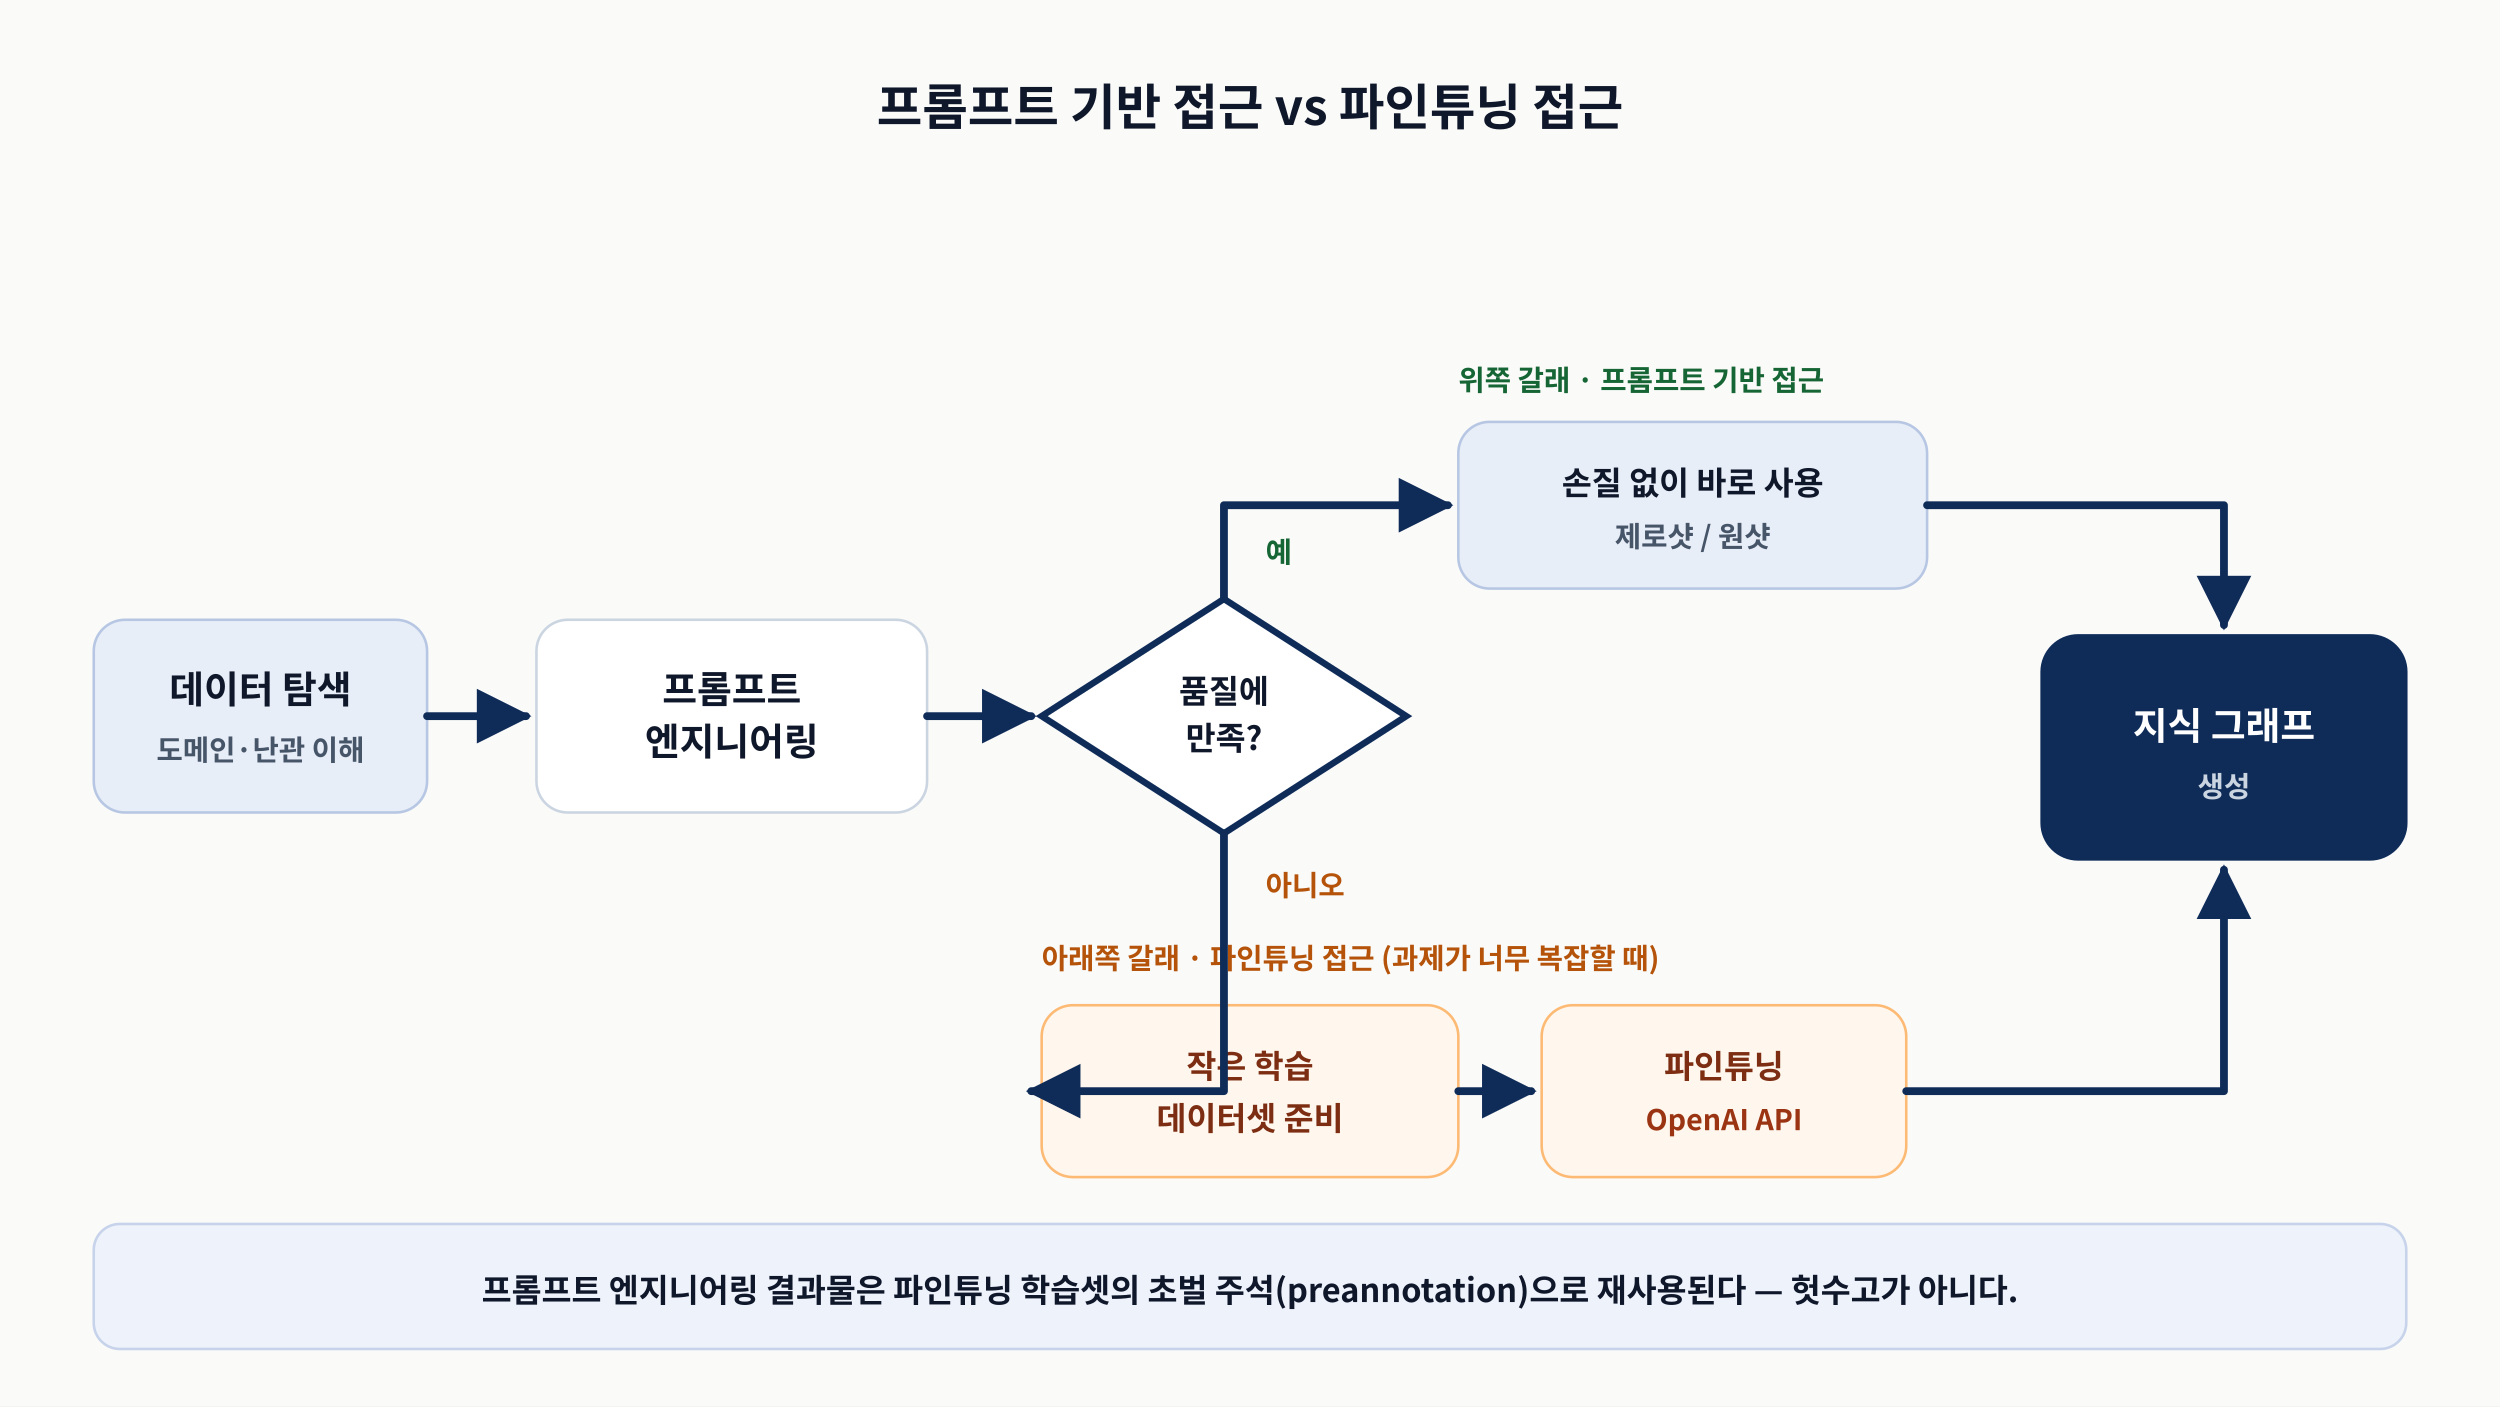
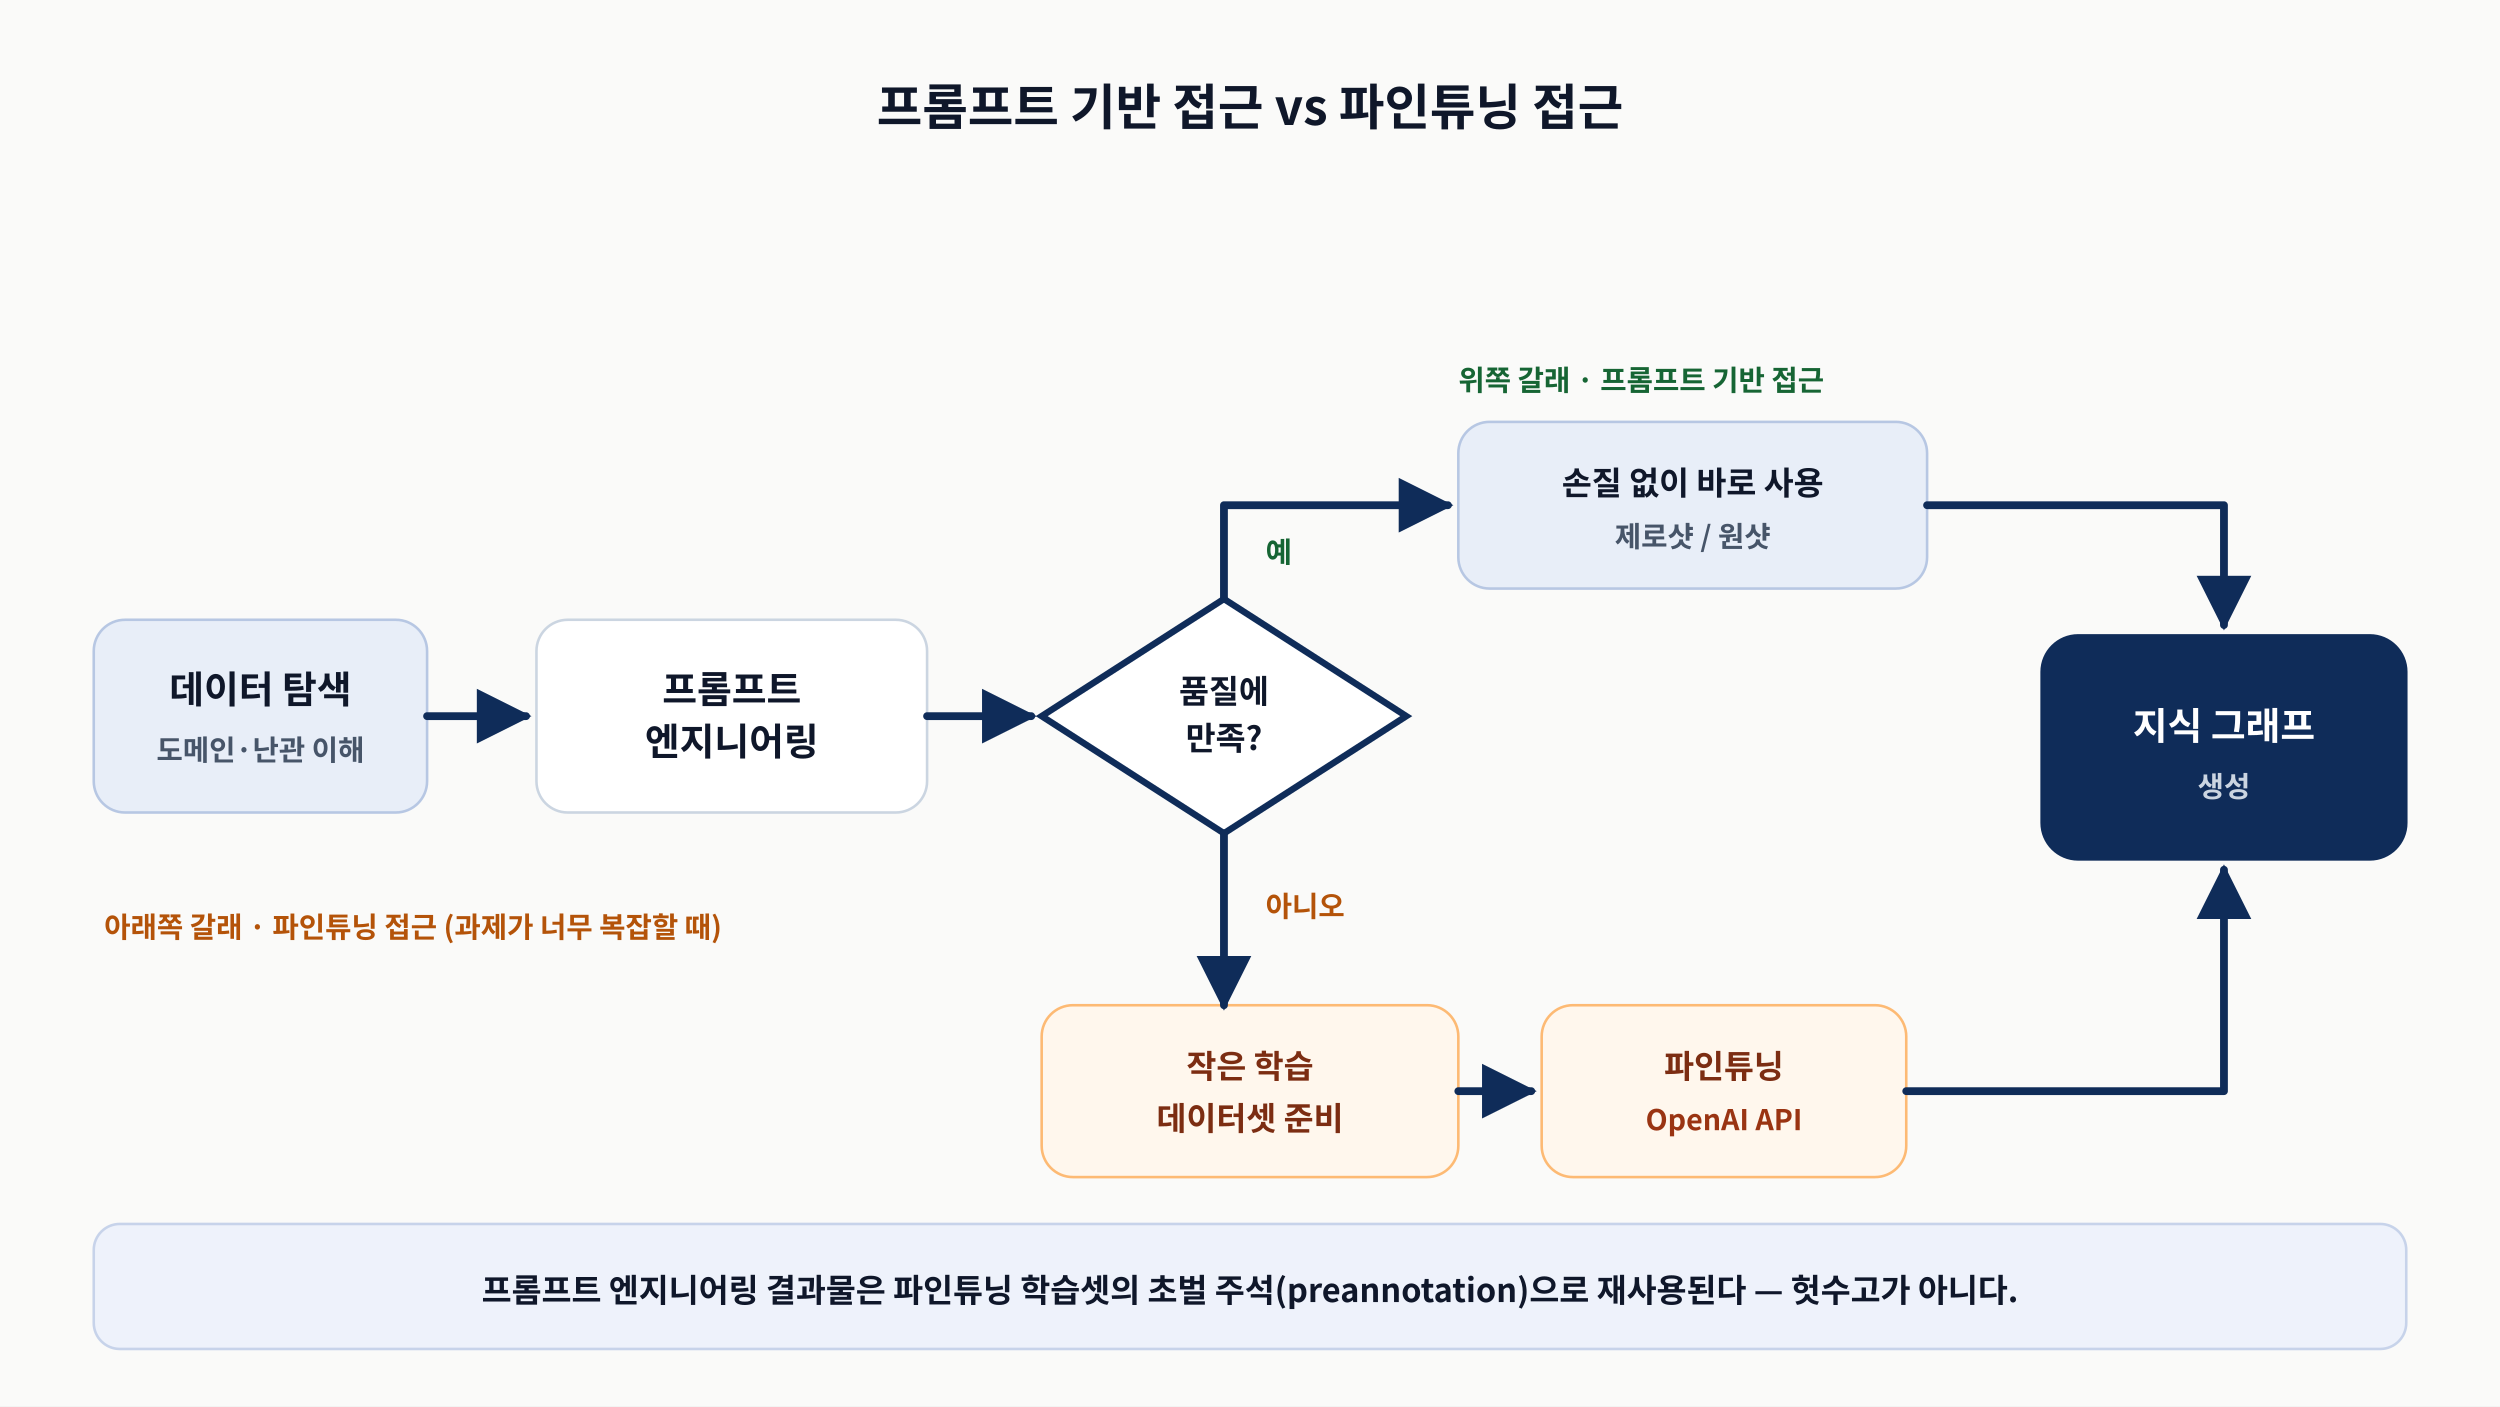
<svg xmlns="http://www.w3.org/2000/svg" viewBox="0 0 960 540" role="img" aria-labelledby="title desc">
  <style>
    .t{font-family:'Noto Sans CJK KR','Apple SD Gothic Neo','Malgun Gothic','Noto Sans KR',NanumGothic,Inter,system-ui,sans-serif}
    .h{font-size:19px;font-weight:900}
    .m{font-size:14.5px;font-weight:800}
    .s{font-size:12.5px;font-weight:700}
    .xs{font-size:11px;font-weight:700}
    .plain{fill:#fff;stroke:#cbd5e1}
    .soft{fill:#e8eef8;stroke:#b7c7e3}
    .accent{fill:#0f2c59;stroke:#0f2c59}
    .warm{fill:#fff7ed;stroke:#fdba74}
    .line{stroke:#0f2c59;stroke-width:3;fill:none;stroke-linecap:round;stroke-linejoin:round}
  </style>
  <defs>
    <marker id="arrow" viewBox="0 0 10 10" refX="9" refY="5" markerWidth="7" markerHeight="7" orient="auto-start-reverse">
      <path d="M0 0 L10 5 L0 10 z" fill="#0f2c59" />
    </marker>
  </defs>
  <rect width="960" height="540" fill="#fafaf9" />
  <text class="t h" x="480" y="48" text-anchor="middle" fill="#0f172a">프롬프트 기반 접근 vs 파인튜닝 접근</text>
  <rect class="soft" x="36" y="238" width="128" height="74" rx="12" />
  <text class="t m" x="100" y="270" text-anchor="middle" fill="#0f172a">데이터 탐색</text>
  <text class="t xs" x="100" y="292" text-anchor="middle" fill="#475569">도메인·난관 이해</text>
  <rect class="plain" x="206" y="238" width="150" height="74" rx="12" />
  <text class="t m" x="281" y="270" text-anchor="middle" fill="#0f172a">프롬프트</text>
  <text class="t m" x="281" y="290" text-anchor="middle" fill="#0f172a">엔지니어링</text>
  <polygon points="470,230 540,275 470,320 400,275" fill="#fff" stroke="#0f2c59" stroke-width="2.5" />
  <text class="t s" x="470" y="270" text-anchor="middle" fill="#0f172a">품질에</text>
  <text class="t s" x="470" y="288" text-anchor="middle" fill="#0f172a">만족?</text>
  <path class="line" d="M164 275 L202 275" marker-end="url(#arrow)" />
  <path class="line" d="M356 275 L396 275" marker-end="url(#arrow)" />
  <text class="t xs" x="560" y="150" text-anchor="start" fill="#166534">위쪽 갈래 · 프롬프트 기반 접근</text>
  <rect class="soft" x="560" y="162" width="180" height="64" rx="12" />
  <text class="t s" x="650" y="190" text-anchor="middle" fill="#0f172a">손질 없이 바로 사용</text>
  <text class="t xs" x="650" y="210" text-anchor="middle" fill="#475569">제로샷 / 원샷</text>
  <path class="line" d="M470 230 L470 194 L556 194" marker-end="url(#arrow)" />
  <text class="t xs" x="486" y="216" text-anchor="start" fill="#166534">예</text>
-   <text class="t xs" x="400" y="372" text-anchor="start" fill="#b45309">아래쪽 갈래 · 파인튜닝 접근 (과제가 너무 복잡할 때)</text>
+   <text class="t xs" x="40" y="360" text-anchor="start" fill="#b45309">아래쪽 갈래 · 파인튜닝 접근 (과제가 너무 복잡할 때)</text>
  <rect class="warm" x="400" y="386" width="160" height="66" rx="12" />
  <text class="t s" x="480" y="414" text-anchor="middle" fill="#7c2d12">작은 학습</text>
  <text class="t s" x="480" y="434" text-anchor="middle" fill="#7c2d12">데이터셋 준비</text>
  <rect class="warm" x="592" y="386" width="140" height="66" rx="12" />
  <text class="t s" x="662" y="414" text-anchor="middle" fill="#7c2d12">파인튜닝</text>
  <text class="t xs" x="662" y="434" text-anchor="middle" fill="#9a3412">OpenAI API</text>
-   <path class="line" d="M470 320 L470 419 L396 419" marker-end="url(#arrow)" />
-   <text class="t xs" x="486" y="344" text-anchor="start" fill="#b45309">아니오</text>
+   <path class="line" d="M470 320 L470 386" marker-end="url(#arrow)" />
+   <text class="t xs" x="486" y="352" text-anchor="start" fill="#b45309">아니오</text>
  <path class="line" d="M560 419 L588 419" marker-end="url(#arrow)" />
  <rect class="accent" x="784" y="244" width="140" height="86" rx="14" />
  <text class="t m" x="854" y="284" text-anchor="middle" fill="#fff">지식 그래프</text>
  <text class="t xs" x="854" y="306" text-anchor="middle" fill="#cbd5e1">생성</text>
  <path class="line" d="M740 194 L854 194 L854 240" marker-end="url(#arrow)" />
  <path class="line" d="M732 419 L854 419 L854 334" marker-end="url(#arrow)" />
  <rect x="36" y="470" width="888" height="48" rx="10" fill="#eef2fb" stroke="#c7d3ea" />
  <text class="t s" x="480" y="500" text-anchor="middle" fill="#0f172a">프롬프트 엔지니어링 결과물은 파인튜닝 학습셋의 초벌 주석(preannotation)으로 재사용된다 — 헛수고가 아니다.</text>
</svg>
